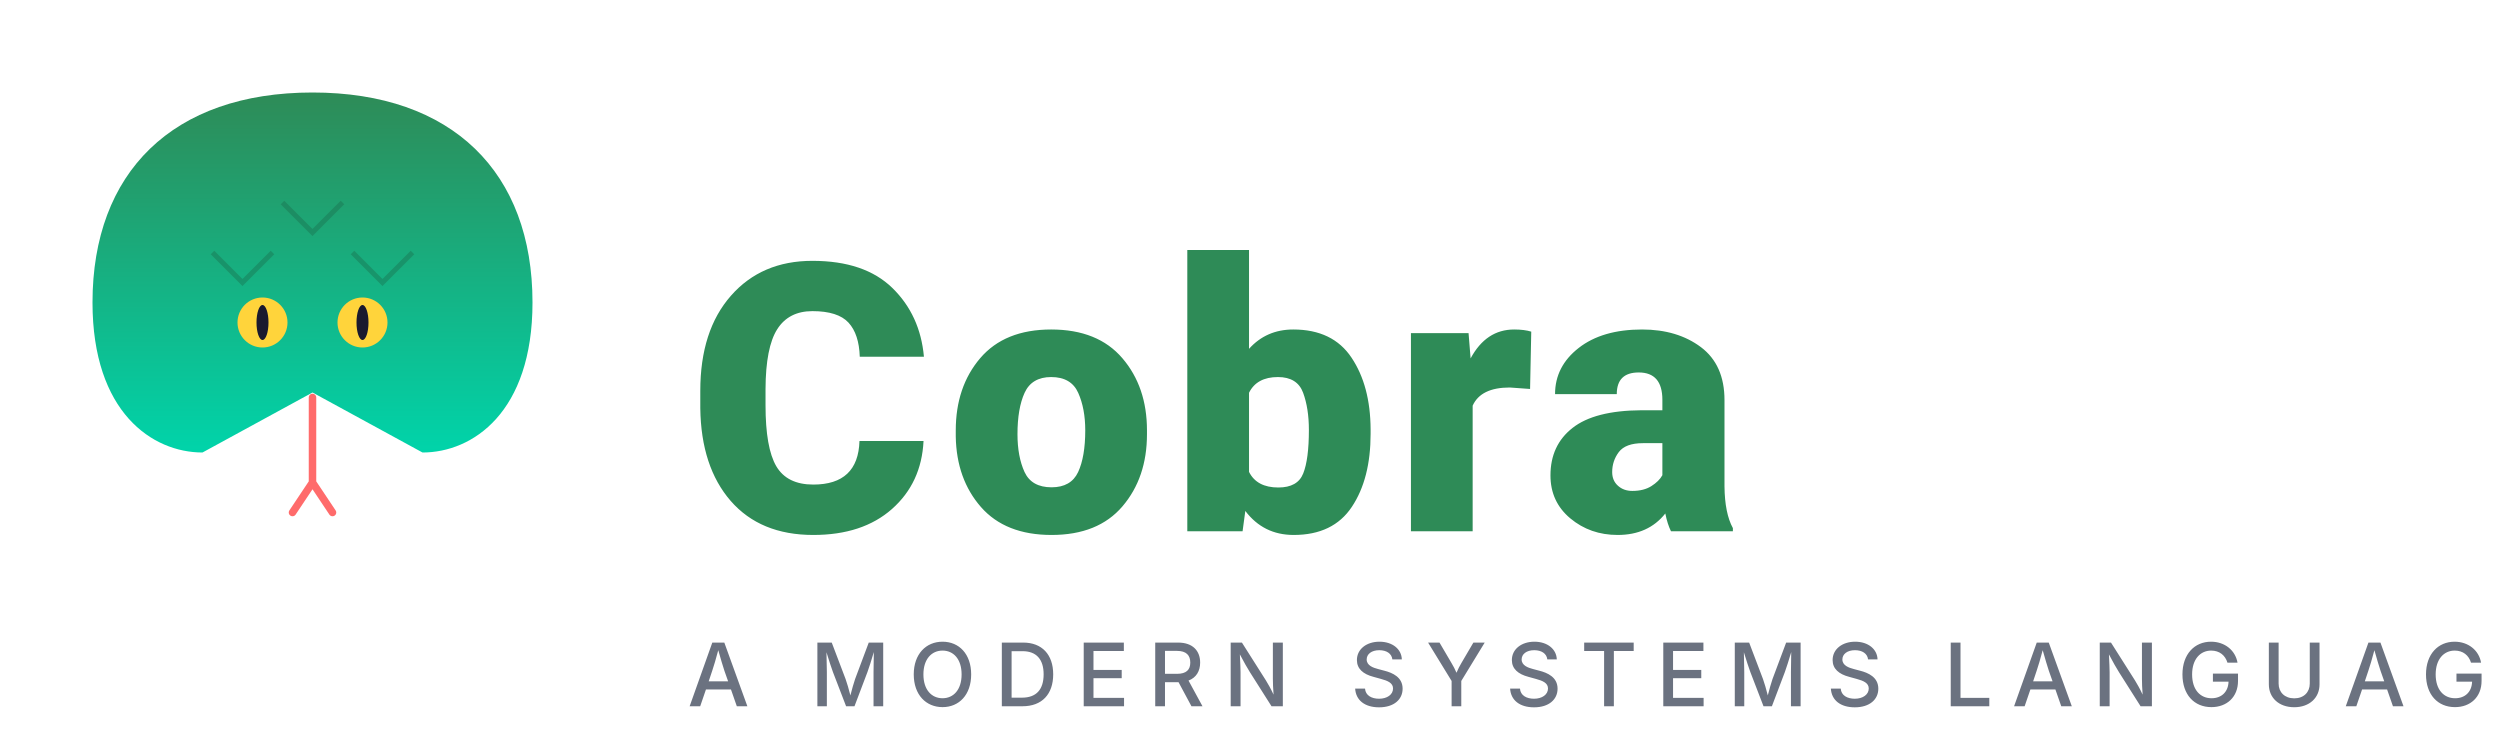
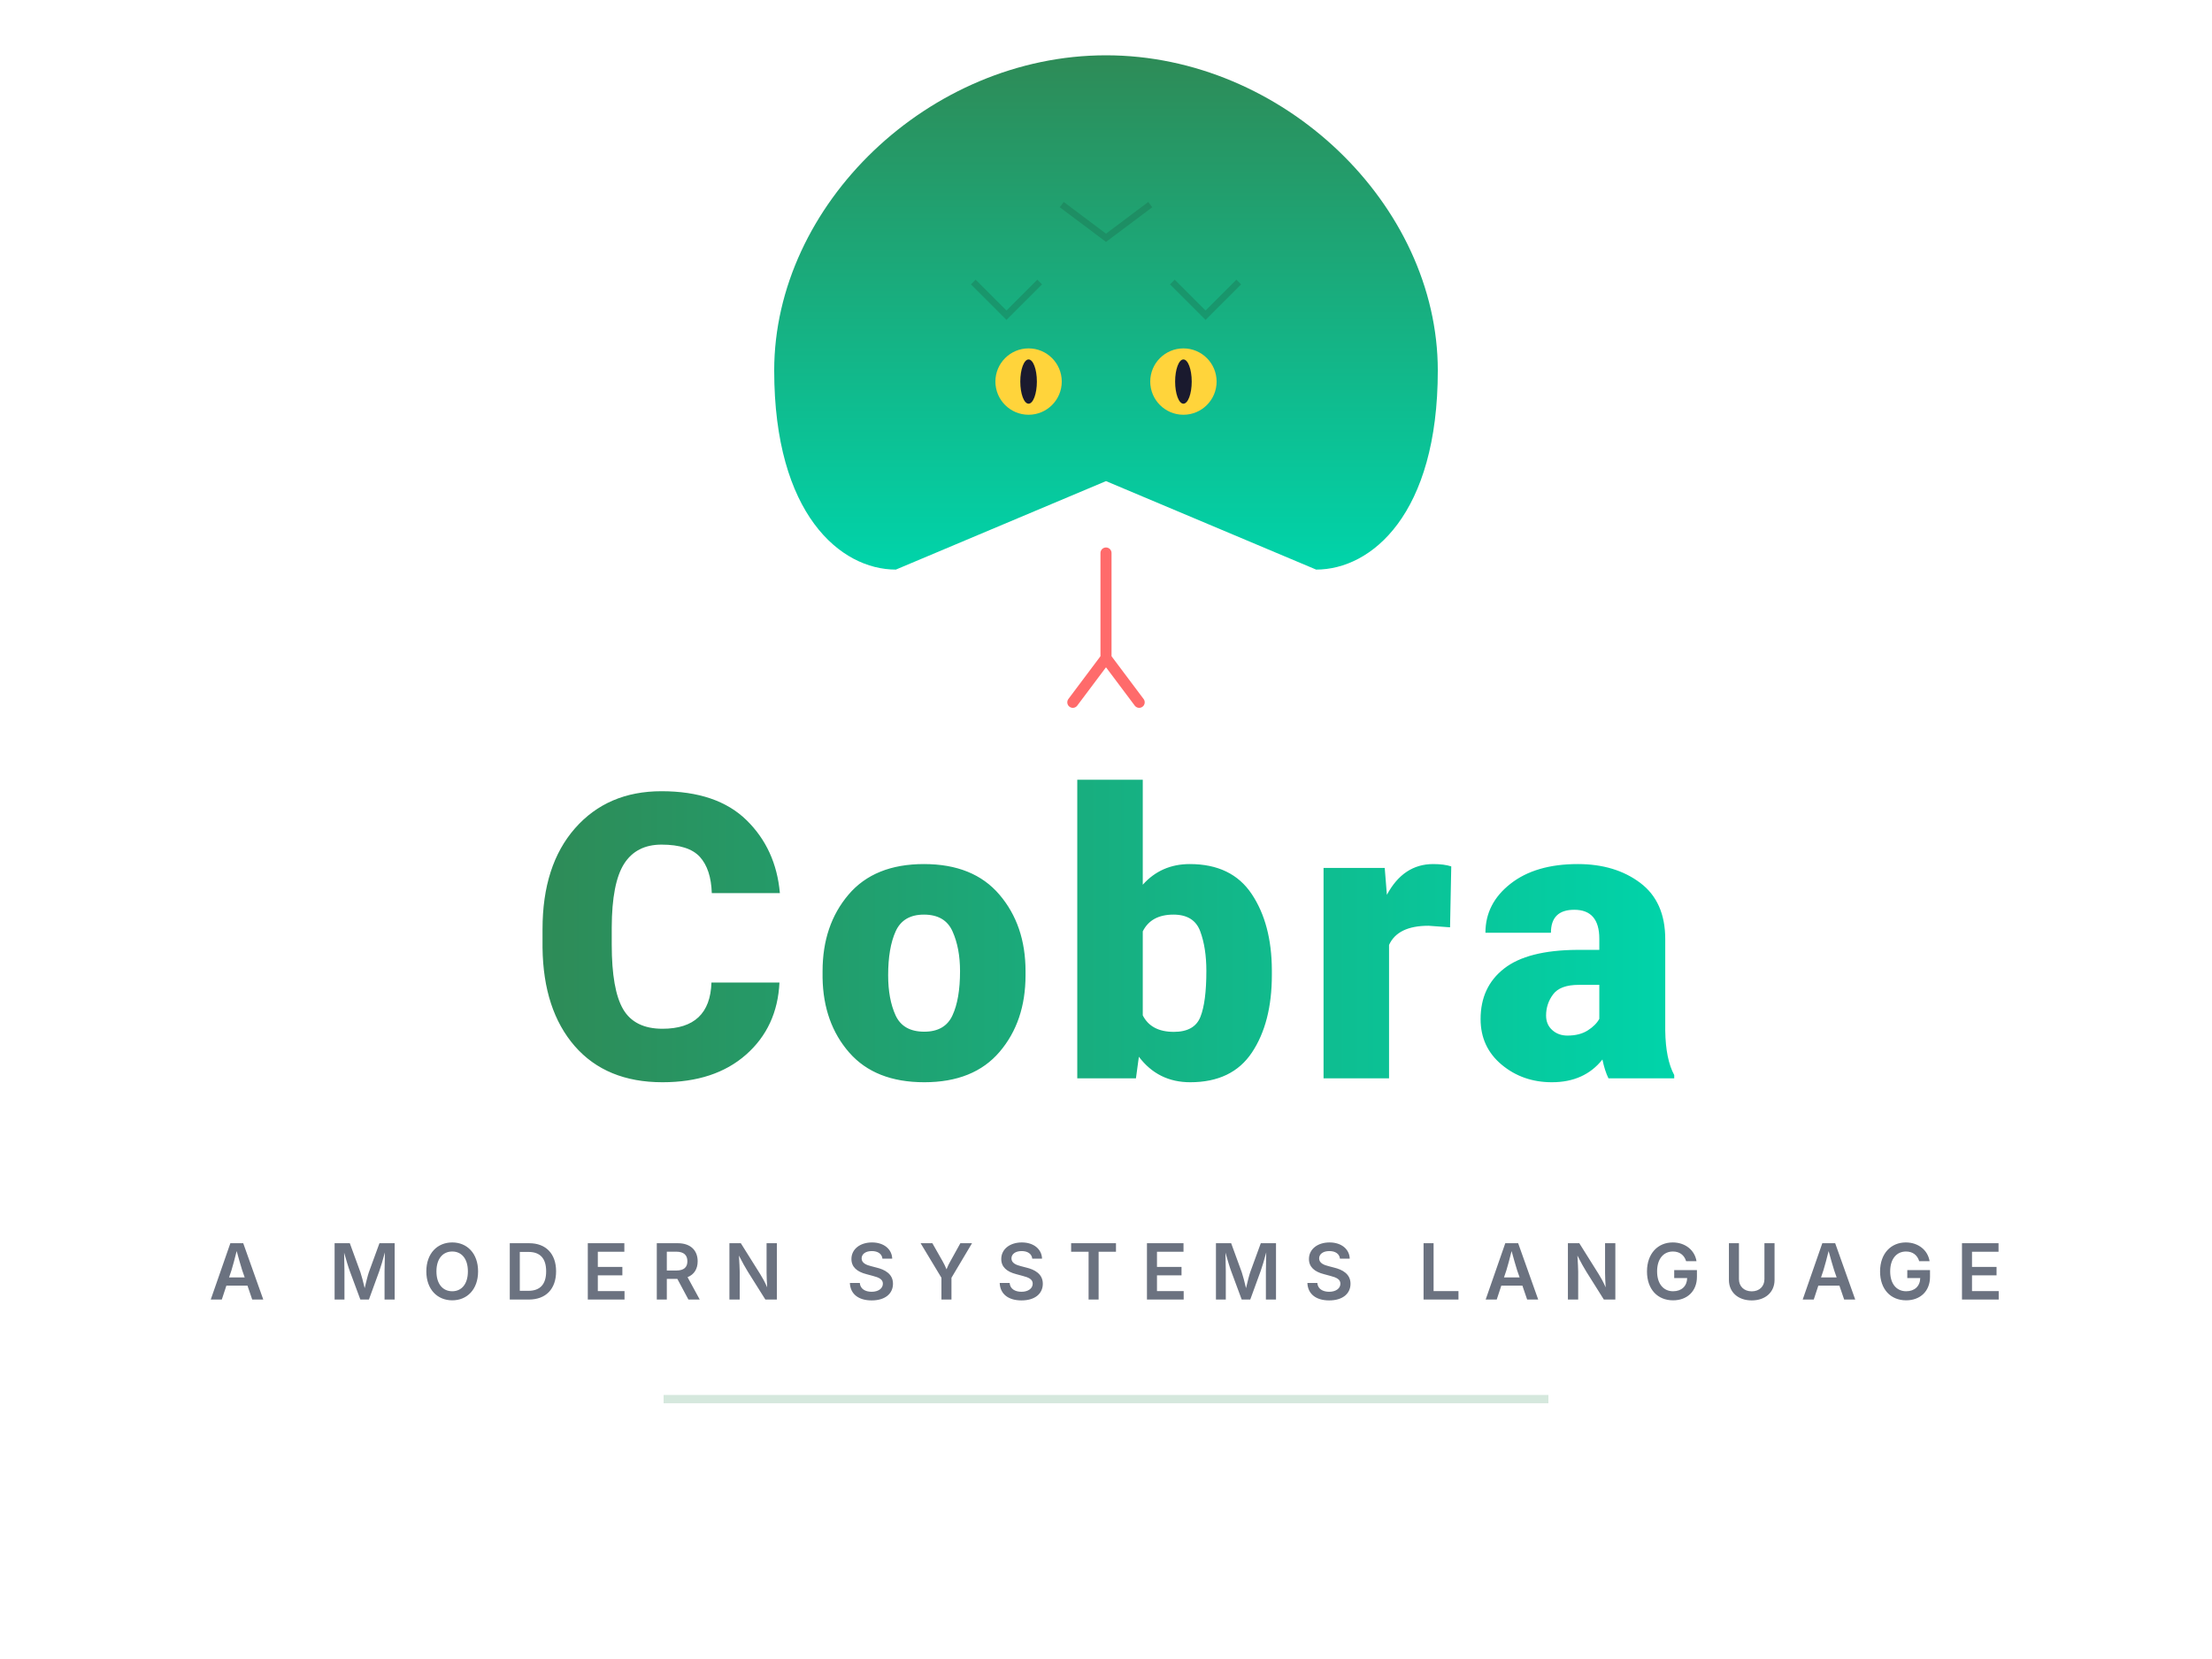
- <svg xmlns="http://www.w3.org/2000/svg" viewBox="0 0 400 120">
+ <svg xmlns="http://www.w3.org/2000/svg" viewBox="0 0 400 300">
  <defs>
    <linearGradient id="primary" x1="0%" y1="0%" x2="0%" y2="100%">
      <stop offset="0%" stop-color="#2E8B57" />
      <stop offset="100%" stop-color="#00D4AA" />
    </linearGradient>
+     <linearGradient id="textGrad" x1="0%" y1="0%" x2="100%" y2="0%">
+       <stop offset="0%" stop-color="#2E8B57" />
+       <stop offset="100%" stop-color="#00D4AA" />
+     </linearGradient>
+     <filter id="glow">
+       <feGaussianBlur stdDeviation="3" result="blur" />
+       <feMerge>
+         <feMergeNode in="blur" />
+         <feMergeNode in="SourceGraphic" />
+       </feMerge>
+     </filter>
  </defs>
-   <g transform="translate(10, 10) scale(0.8)">
-     <path d="M50 6 C22 6 6 22 6 48 C6 70 18 78 28 78 L50 66 L72 78 C82 78 94 70 94 48 C94 22 78 6 50 6Z" fill="url(#primary)" />
-     <circle cx="40" cy="52" r="5" fill="#FFD43B" />
-     <circle cx="60" cy="52" r="5" fill="#FFD43B" />
-     <ellipse cx="40" cy="52" rx="1.2" ry="3.5" fill="#1A1A2E" />
-     <ellipse cx="60" cy="52" rx="1.2" ry="3.5" fill="#1A1A2E" />
-     <path d="M50 67 L50 84 L46 90 M50 84 L54 90" stroke="#FF6B6B" stroke-width="1.5" fill="none" stroke-linecap="round" stroke-linejoin="round" />
-     <path d="M30 38 L36 44 L42 38 M58 38 L64 44 L70 38 M44 28 L50 34 L56 28" fill="none" stroke="#1A6B4A" stroke-width="1" opacity="0.4" />
+   <g transform="translate(200, 95)">
+     <path d="M0 -85 C-32 -85 -60 -58 -60 -28 C-60 -2 -48 8 -38 8 L0 -8 L38 8 C48 8 60 -2 60 -28 C60 -58 32 -85 0 -85Z" fill="url(#primary)" />
+     <circle cx="-14" cy="-26" r="6" fill="#FFD43B" />
+     <circle cx="14" cy="-26" r="6" fill="#FFD43B" />
+     <ellipse cx="-14" cy="-26" rx="1.5" ry="4" fill="#1A1A2E" />
+     <ellipse cx="14" cy="-26" rx="1.5" ry="4" fill="#1A1A2E" />
+     <path d="M0 5 L0 24 L-6 32 M0 24 L6 32" stroke="#FF6B6B" stroke-width="2" fill="none" stroke-linecap="round" stroke-linejoin="round" />
+     <path d="M-24 -44 L-18 -38 L-12 -44 M12 -44 L18 -38 L24 -44 M-8 -58 L0 -52 L8 -58" fill="none" stroke="#1A6B4A" stroke-width="1.2" opacity="0.35" />
  </g>
-   <g transform="translate(110, 35)">
-     <text x="0" y="50" font-family="system-ui, -apple-system, 'Segoe UI', Roboto, Helvetica, Arial, sans-serif" font-size="60" font-weight="900" fill="#2E8B57" letter-spacing="2">Cobra</text>
-     <text x="0" y="78" font-family="system-ui, -apple-system, sans-serif" font-size="14" fill="#6B7280" font-weight="500" letter-spacing="3">A MODERN SYSTEMS LANGUAGE</text>
-   </g>
+   <text x="200" y="195" font-family="system-ui, -apple-system, 'Segoe UI', Roboto, Helvetica, Arial, sans-serif" font-size="72" font-weight="900" fill="url(#textGrad)" text-anchor="middle" letter-spacing="4">Cobra</text>
+   <text x="200" y="235" font-family="system-ui, -apple-system, sans-serif" font-size="14" fill="#6B7280" font-weight="600" text-anchor="middle" letter-spacing="4">A MODERN SYSTEMS LANGUAGE</text>
+   <line x1="120" y1="253" x2="280" y2="253" stroke="#2E8B57" stroke-width="1.5" opacity="0.2" />
</svg>
